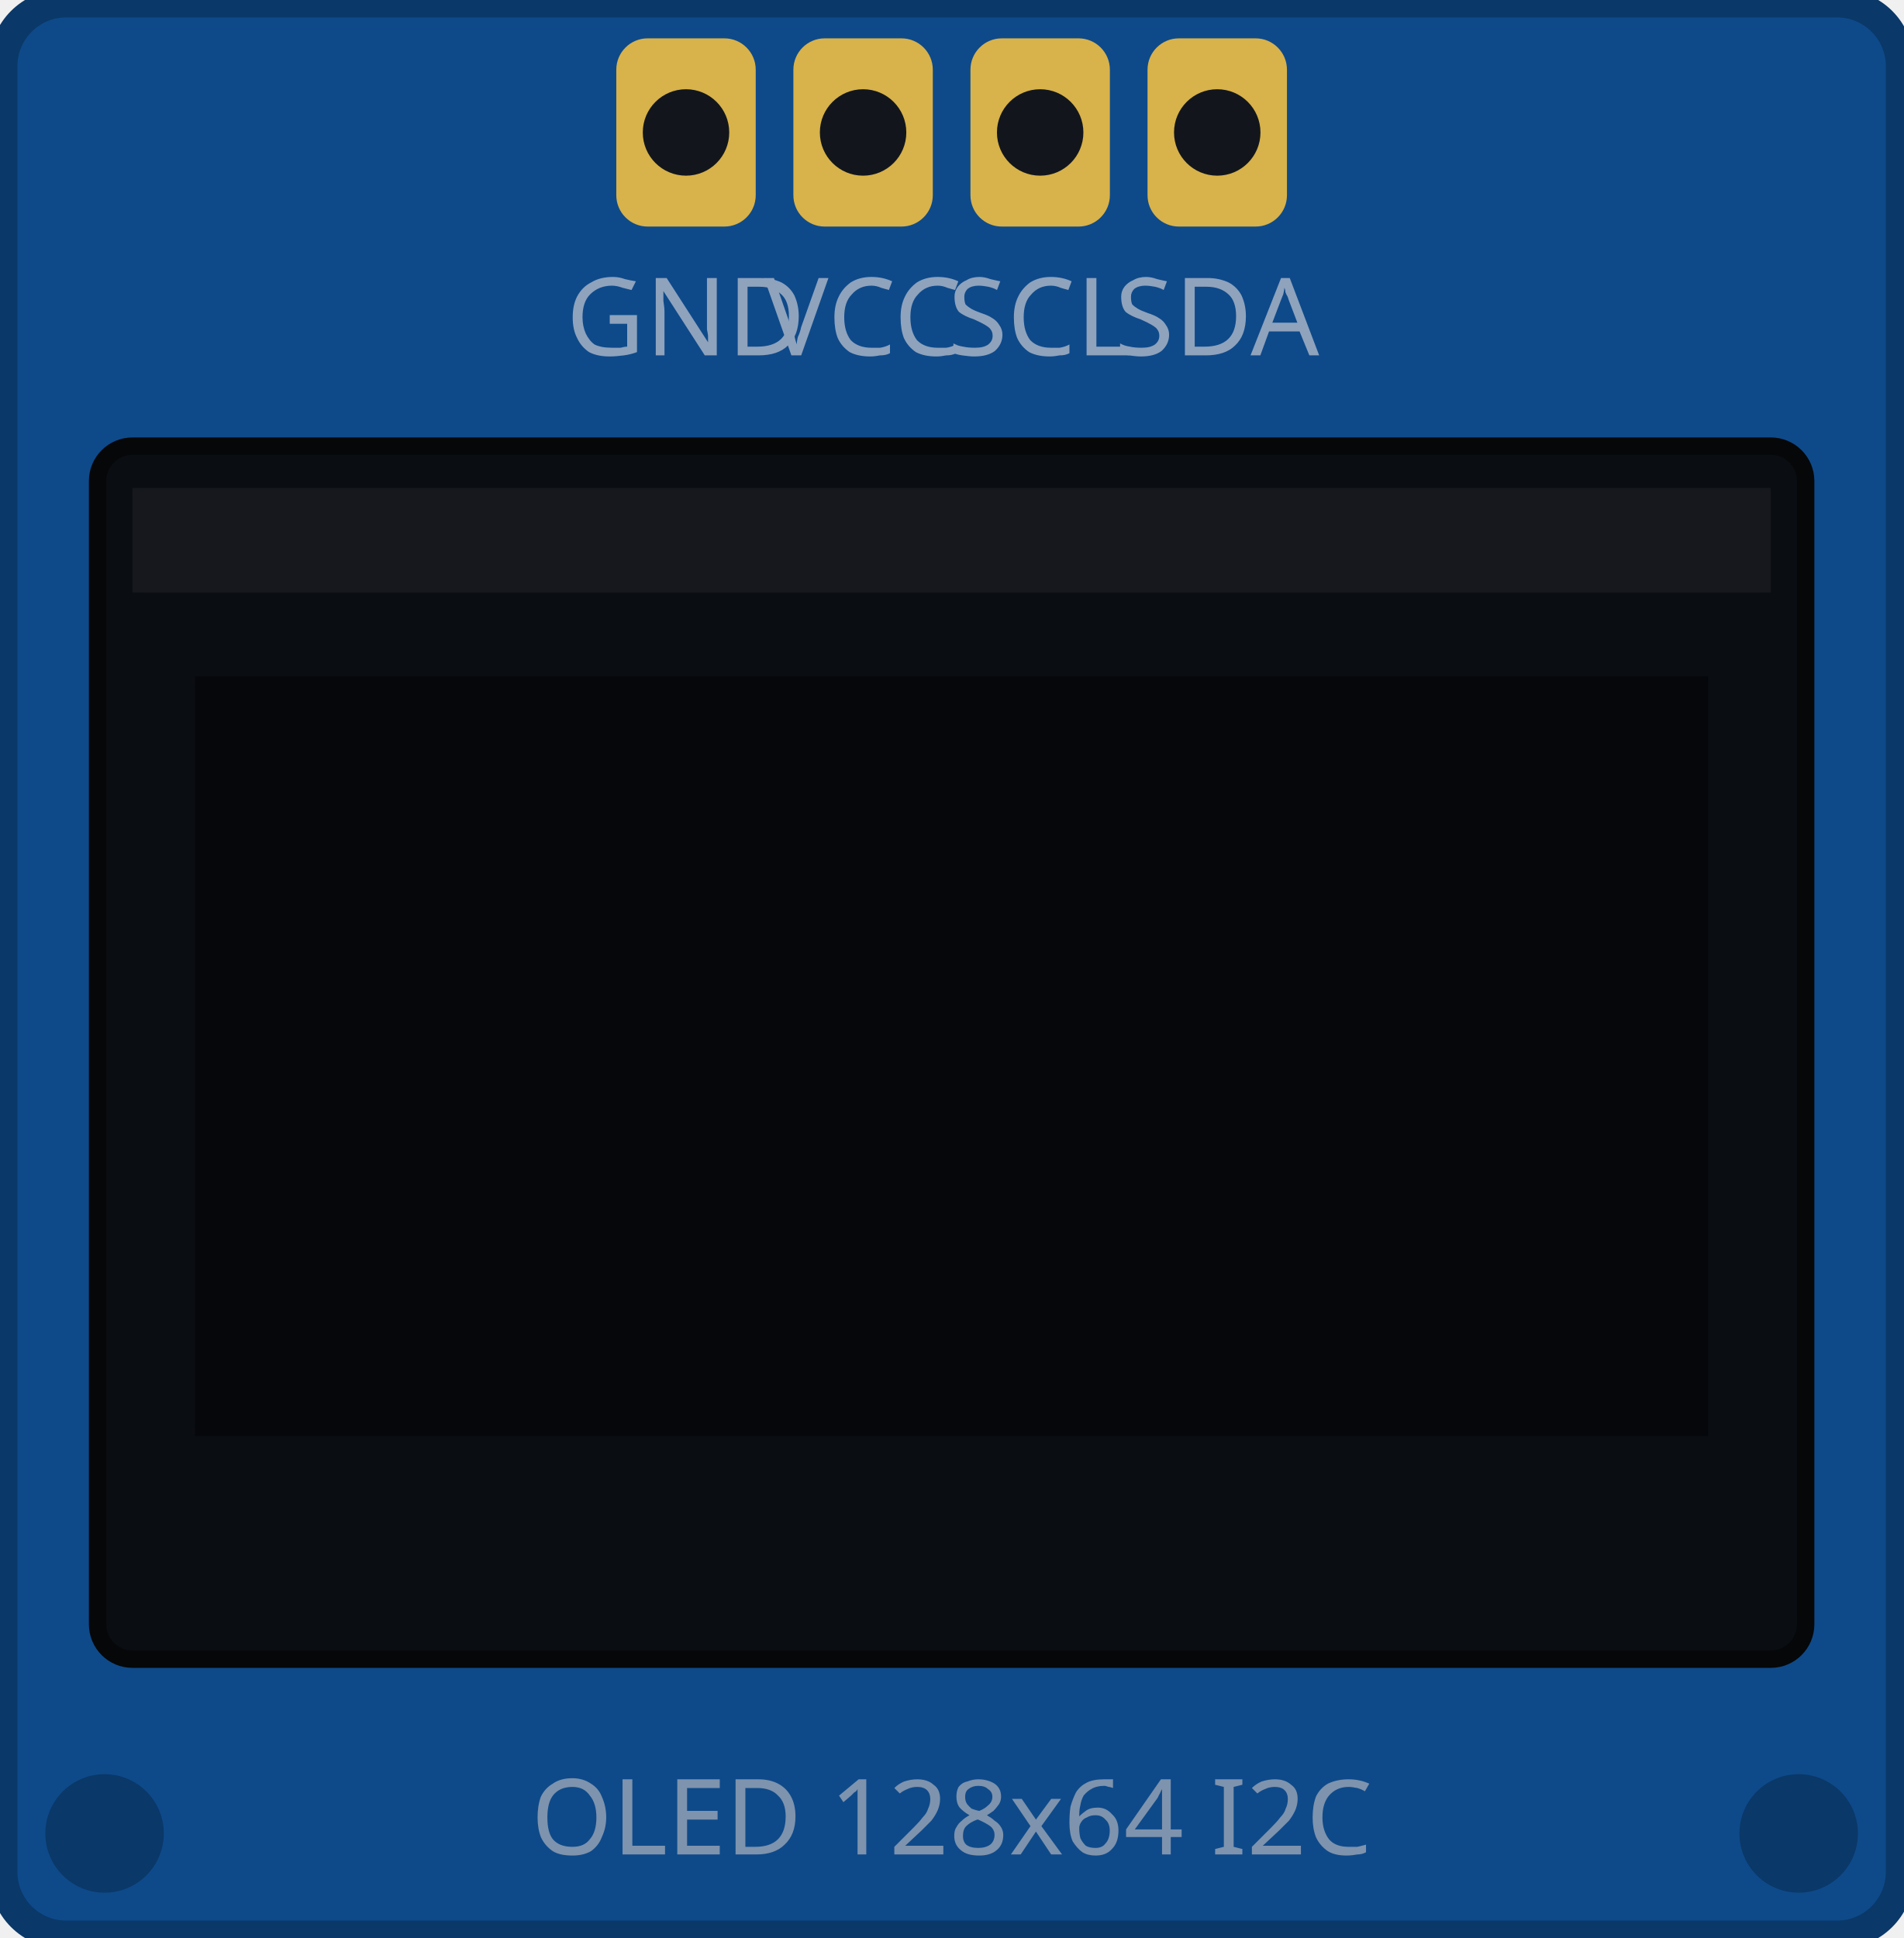
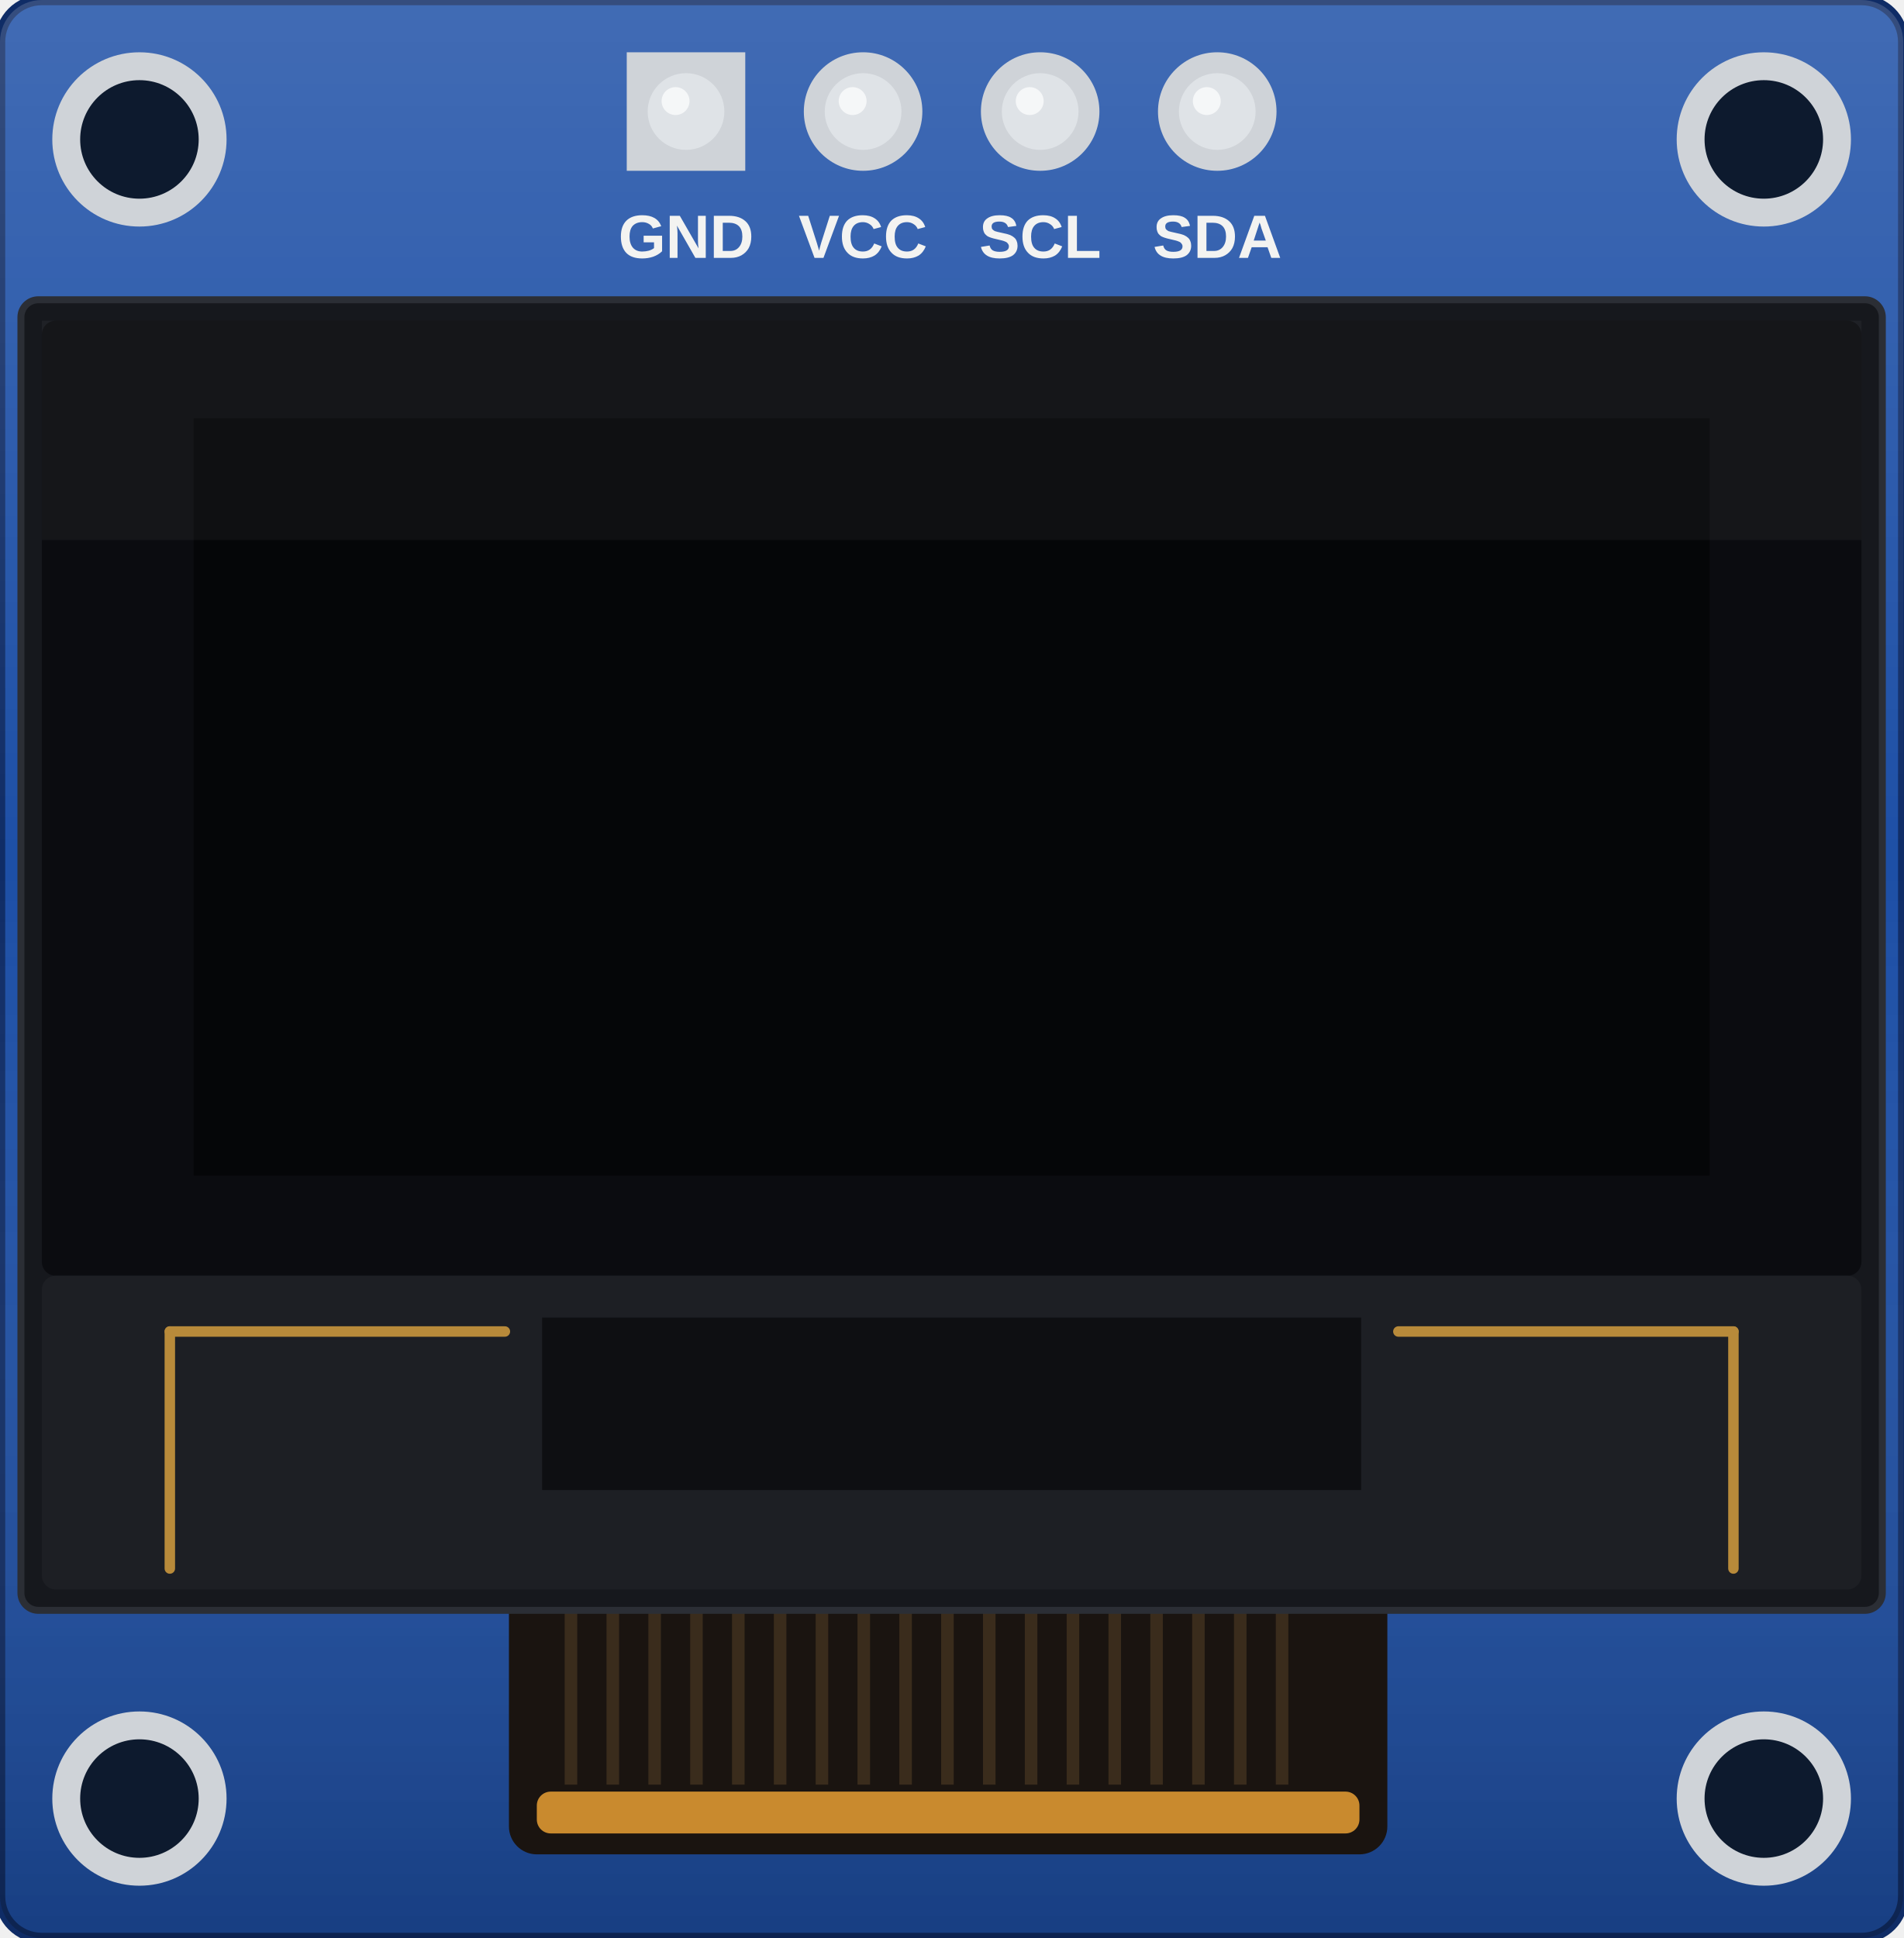
- <svg xmlns="http://www.w3.org/2000/svg" version="1.1" width="27.3mm" height="27.8mm" viewBox="0 0 27.3 27.8">
-   <rect x="0" y="0" width="27.3" height="27.8" rx="0.9" fill="#0e4a8a" />
-   <rect x="0.15" y="0.15" width="27.0" height="27.5" rx="0.8" fill="none" stroke="#0a3868" stroke-width="0.2" />
-   <rect x="0" y="0" width="27.3" height="27.8" rx="0.9" fill="none" stroke="#0a3868" stroke-width="0.3" />
-   <g fill="#0a3868">
-     <circle cx="1.5" cy="26.30" r="0.85" />
-     <circle cx="25.80" cy="26.30" r="0.85" />
-   </g>
-   <g>
-     <rect x="8.84" y="0.55" width="2.0" height="2.7" rx="0.45" fill="#d8b24a" />
-     <rect x="11.38" y="0.55" width="2.0" height="2.7" rx="0.45" fill="#d8b24a" />
-     <rect x="13.92" y="0.55" width="2.0" height="2.7" rx="0.45" fill="#d8b24a" />
-     <rect x="16.46" y="0.55" width="2.0" height="2.7" rx="0.45" fill="#d8b24a" />
-   </g>
-   <g>
-     <circle cx="9.84" cy="1.9" r="0.62" fill="#12161c" />
-     <circle cx="12.38" cy="1.9" r="0.62" fill="#12161c" />
-     <circle cx="14.92" cy="1.9" r="0.62" fill="#12161c" />
-     <circle cx="17.46" cy="1.9" r="0.62" fill="#12161c" />
-   </g>
-   <text x="9.84" y="5.1" fill="#8fa3bd" font-size="1.55px" text-anchor="middle" font-family="Verdana">GND</text>
-   <text x="12.38" y="5.1" fill="#8fa3bd" font-size="1.55px" text-anchor="middle" font-family="Verdana">VCC</text>
-   <text x="14.92" y="5.1" fill="#8fa3bd" font-size="1.55px" text-anchor="middle" font-family="Verdana">SCL</text>
-   <text x="17.46" y="5.1" fill="#8fa3bd" font-size="1.55px" text-anchor="middle" font-family="Verdana">SDA</text>
-   <rect x="1.4" y="6.4" width="24.5" height="17.4" rx="0.5" fill="#0a0d12" />
-   <rect x="1.4" y="6.4" width="24.5" height="17.4" rx="0.5" fill="none" stroke="#050709" stroke-width="0.25" />
-   <rect x="2.8" y="9.7" width="21.7" height="10.9" fill="#05070a" />
-   <path d="M1.9 7.0 h23.50 v1.5 h-23.50 z" fill="#ffffff" opacity="0.05" />
-   <text x="13.65" y="26.6" fill="#7e93ad" font-size="1.5px" text-anchor="middle" font-family="Verdana">OLED 128x64 I2C</text>
+ <svg xmlns="http://www.w3.org/2000/svg" version="1.1" width="103.181px" height="105.071px" viewBox="0 0 103.181 105.071">
+   <defs>
+     <linearGradient id="luz" x1="0" y1="0" x2="0" y2="1">
+       <stop offset="0" stop-color="#ffffff" stop-opacity="0.16" />
+       <stop offset="0.45" stop-color="#ffffff" stop-opacity="0" />
+       <stop offset="1" stop-color="#000000" stop-opacity="0.22" />
+     </linearGradient>
+     <linearGradient id="metal" x1="0" y1="0" x2="0" y2="1">
+       <stop offset="0" stop-color="#f4f6f8" />
+       <stop offset="0.5" stop-color="#b9bfc6" />
+       <stop offset="1" stop-color="#868d95" />
+     </linearGradient>
+     <linearGradient id="metal-h" x1="0" y1="0" x2="1" y2="0">
+       <stop offset="0" stop-color="#8a9199" />
+       <stop offset="0.35" stop-color="#eef1f4" />
+       <stop offset="0.7" stop-color="#b3b9c0" />
+       <stop offset="1" stop-color="#7c838b" />
+     </linearGradient>
+     <radialGradient id="lata" cx="0.4" cy="0.38" r="0.66">
+       <stop offset="0" stop-color="#f6f8fa" />
+       <stop offset="0.6" stop-color="#c3c9cf" />
+       <stop offset="1" stop-color="#8c939b" />
+     </radialGradient>
+     <linearGradient id="plastico" x1="0" y1="0" x2="0" y2="1">
+       <stop offset="0" stop-color="#3a3c40" />
+       <stop offset="1" stop-color="#16171a" />
+     </linearGradient>
+     <linearGradient id="ouro" x1="0" y1="0" x2="0" y2="1">
+       <stop offset="0" stop-color="#f4dc8c" />
+       <stop offset="1" stop-color="#b88a2c" />
+     </linearGradient>
+   </defs>
+   <rect x="0" y="0" width="103.181" height="105.071" rx="2.268" fill="#1d4fa6" stroke="#0f2c66" stroke-width="0.567" />
+   <rect x="0" y="0" width="103.181" height="105.071" rx="2.268" fill="url(#luz)" />
+   <circle cx="7.559" cy="7.559" r="4.724" fill="#cfd3d8" />
+   <circle cx="7.559" cy="7.559" r="3.213" fill="#0d1a2e" />
+   <circle cx="7.559" cy="97.512" r="4.724" fill="#cfd3d8" />
+   <circle cx="7.559" cy="97.512" r="3.213" fill="#0d1a2e" />
+   <circle cx="95.622" cy="7.559" r="4.724" fill="#cfd3d8" />
+   <circle cx="95.622" cy="7.559" r="3.213" fill="#0d1a2e" />
+   <circle cx="95.622" cy="97.512" r="4.724" fill="#cfd3d8" />
+   <circle cx="95.622" cy="97.512" r="3.213" fill="#0d1a2e" />
+   <rect x="33.978" y="2.835" width="6.425" height="6.425" fill="#cfd3d8" />
+   <circle cx="37.191" cy="6.047" r="2.079" fill="#dfe3e7" />
+   <circle cx="36.624" cy="5.48" r="0.756" fill="#ffffff" fill-opacity="0.7" />
+   <text transform="translate(37.191 12.661) rotate(0)" x="0" y="1.323" font-family="Arial" font-weight="bold" font-size="3.307" fill="#f3f3f1" text-anchor="middle">GND</text>
+   <circle cx="46.791" cy="6.047" r="3.213" fill="#cfd3d8" />
+   <circle cx="46.791" cy="6.047" r="2.079" fill="#dfe3e7" />
+   <circle cx="46.224" cy="5.48" r="0.756" fill="#ffffff" fill-opacity="0.7" />
+   <text transform="translate(46.791 12.661) rotate(0)" x="0" y="1.323" font-family="Arial" font-weight="bold" font-size="3.307" fill="#f3f3f1" text-anchor="middle">VCC</text>
+   <circle cx="56.391" cy="6.047" r="3.213" fill="#cfd3d8" />
+   <circle cx="56.391" cy="6.047" r="2.079" fill="#dfe3e7" />
+   <circle cx="55.824" cy="5.48" r="0.756" fill="#ffffff" fill-opacity="0.7" />
+   <text transform="translate(56.391 12.661) rotate(0)" x="0" y="1.323" font-family="Arial" font-weight="bold" font-size="3.307" fill="#f3f3f1" text-anchor="middle">SCL</text>
+   <circle cx="65.991" cy="6.047" r="3.213" fill="#cfd3d8" />
+   <circle cx="65.991" cy="6.047" r="2.079" fill="#dfe3e7" />
+   <circle cx="65.424" cy="5.48" r="0.756" fill="#ffffff" fill-opacity="0.7" />
+   <text transform="translate(65.991 12.661) rotate(0)" x="0" y="1.323" font-family="Arial" font-weight="bold" font-size="3.307" fill="#f3f3f1" text-anchor="middle">SDA</text>
+   <rect x="27.591" y="66.52" width="47.622" height="34.016" rx="1.512" fill="#1a1410" />
+   <rect x="29.102" y="97.134" width="44.598" height="2.268" rx="0.756" fill="#c98a2e" />
+   <rect x="30.614" y="70.299" width="0.68" height="26.457" fill="#3a2c1c" />
+   <rect x="32.882" y="70.299" width="0.68" height="26.457" fill="#3a2c1c" />
+   <rect x="35.15" y="70.299" width="0.68" height="26.457" fill="#3a2c1c" />
+   <rect x="37.417" y="70.299" width="0.68" height="26.457" fill="#3a2c1c" />
+   <rect x="39.685" y="70.299" width="0.68" height="26.457" fill="#3a2c1c" />
+   <rect x="41.953" y="70.299" width="0.68" height="26.457" fill="#3a2c1c" />
+   <rect x="44.22" y="70.299" width="0.68" height="26.457" fill="#3a2c1c" />
+   <rect x="46.488" y="70.299" width="0.68" height="26.457" fill="#3a2c1c" />
+   <rect x="48.756" y="70.299" width="0.68" height="26.457" fill="#3a2c1c" />
+   <rect x="51.024" y="70.299" width="0.68" height="26.457" fill="#3a2c1c" />
+   <rect x="53.291" y="70.299" width="0.68" height="26.457" fill="#3a2c1c" />
+   <rect x="55.559" y="70.299" width="0.68" height="26.457" fill="#3a2c1c" />
+   <rect x="57.827" y="70.299" width="0.68" height="26.457" fill="#3a2c1c" />
+   <rect x="60.094" y="70.299" width="0.68" height="26.457" fill="#3a2c1c" />
+   <rect x="62.362" y="70.299" width="0.68" height="26.457" fill="#3a2c1c" />
+   <rect x="64.63" y="70.299" width="0.68" height="26.457" fill="#3a2c1c" />
+   <rect x="66.898" y="70.299" width="0.68" height="26.457" fill="#3a2c1c" />
+   <rect x="69.165" y="70.299" width="0.68" height="26.457" fill="#3a2c1c" />
+   <rect x="1.134" y="16.252" width="100.913" height="71.055" rx="0.945" fill="#16181d" stroke="#2b2e35" stroke-width="0.378" />
+   <rect x="2.268" y="17.386" width="98.646" height="51.78" rx="0.756" fill="#0b0c10" />
+   <rect x="10.5" y="22.677" width="82.182" height="41.061" fill="#050608" />
+   <rect x="2.268" y="69.165" width="98.646" height="17.008" rx="0.756" fill="#1d1f24" />
+   <rect x="29.39" y="71.433" width="44.402" height="9.354" fill="#0e0f12" />
+   <path d="M27.371 72.189 L9.207 72.189" fill="none" stroke="#b88a3a" stroke-width="0.567" stroke-linecap="round" />
+   <path d="M9.207 72.189 L9.207 85.039" fill="none" stroke="#b88a3a" stroke-width="0.567" stroke-linecap="round" />
+   <path d="M75.81 72.189 L93.974 72.189" fill="none" stroke="#b88a3a" stroke-width="0.567" stroke-linecap="round" />
+   <path d="M93.974 72.189 L93.974 85.039" fill="none" stroke="#b88a3a" stroke-width="0.567" stroke-linecap="round" />
+   <rect x="2.268" y="17.386" width="98.646" height="11.89" fill="#ffffff" fill-opacity="0.04" />
</svg>
